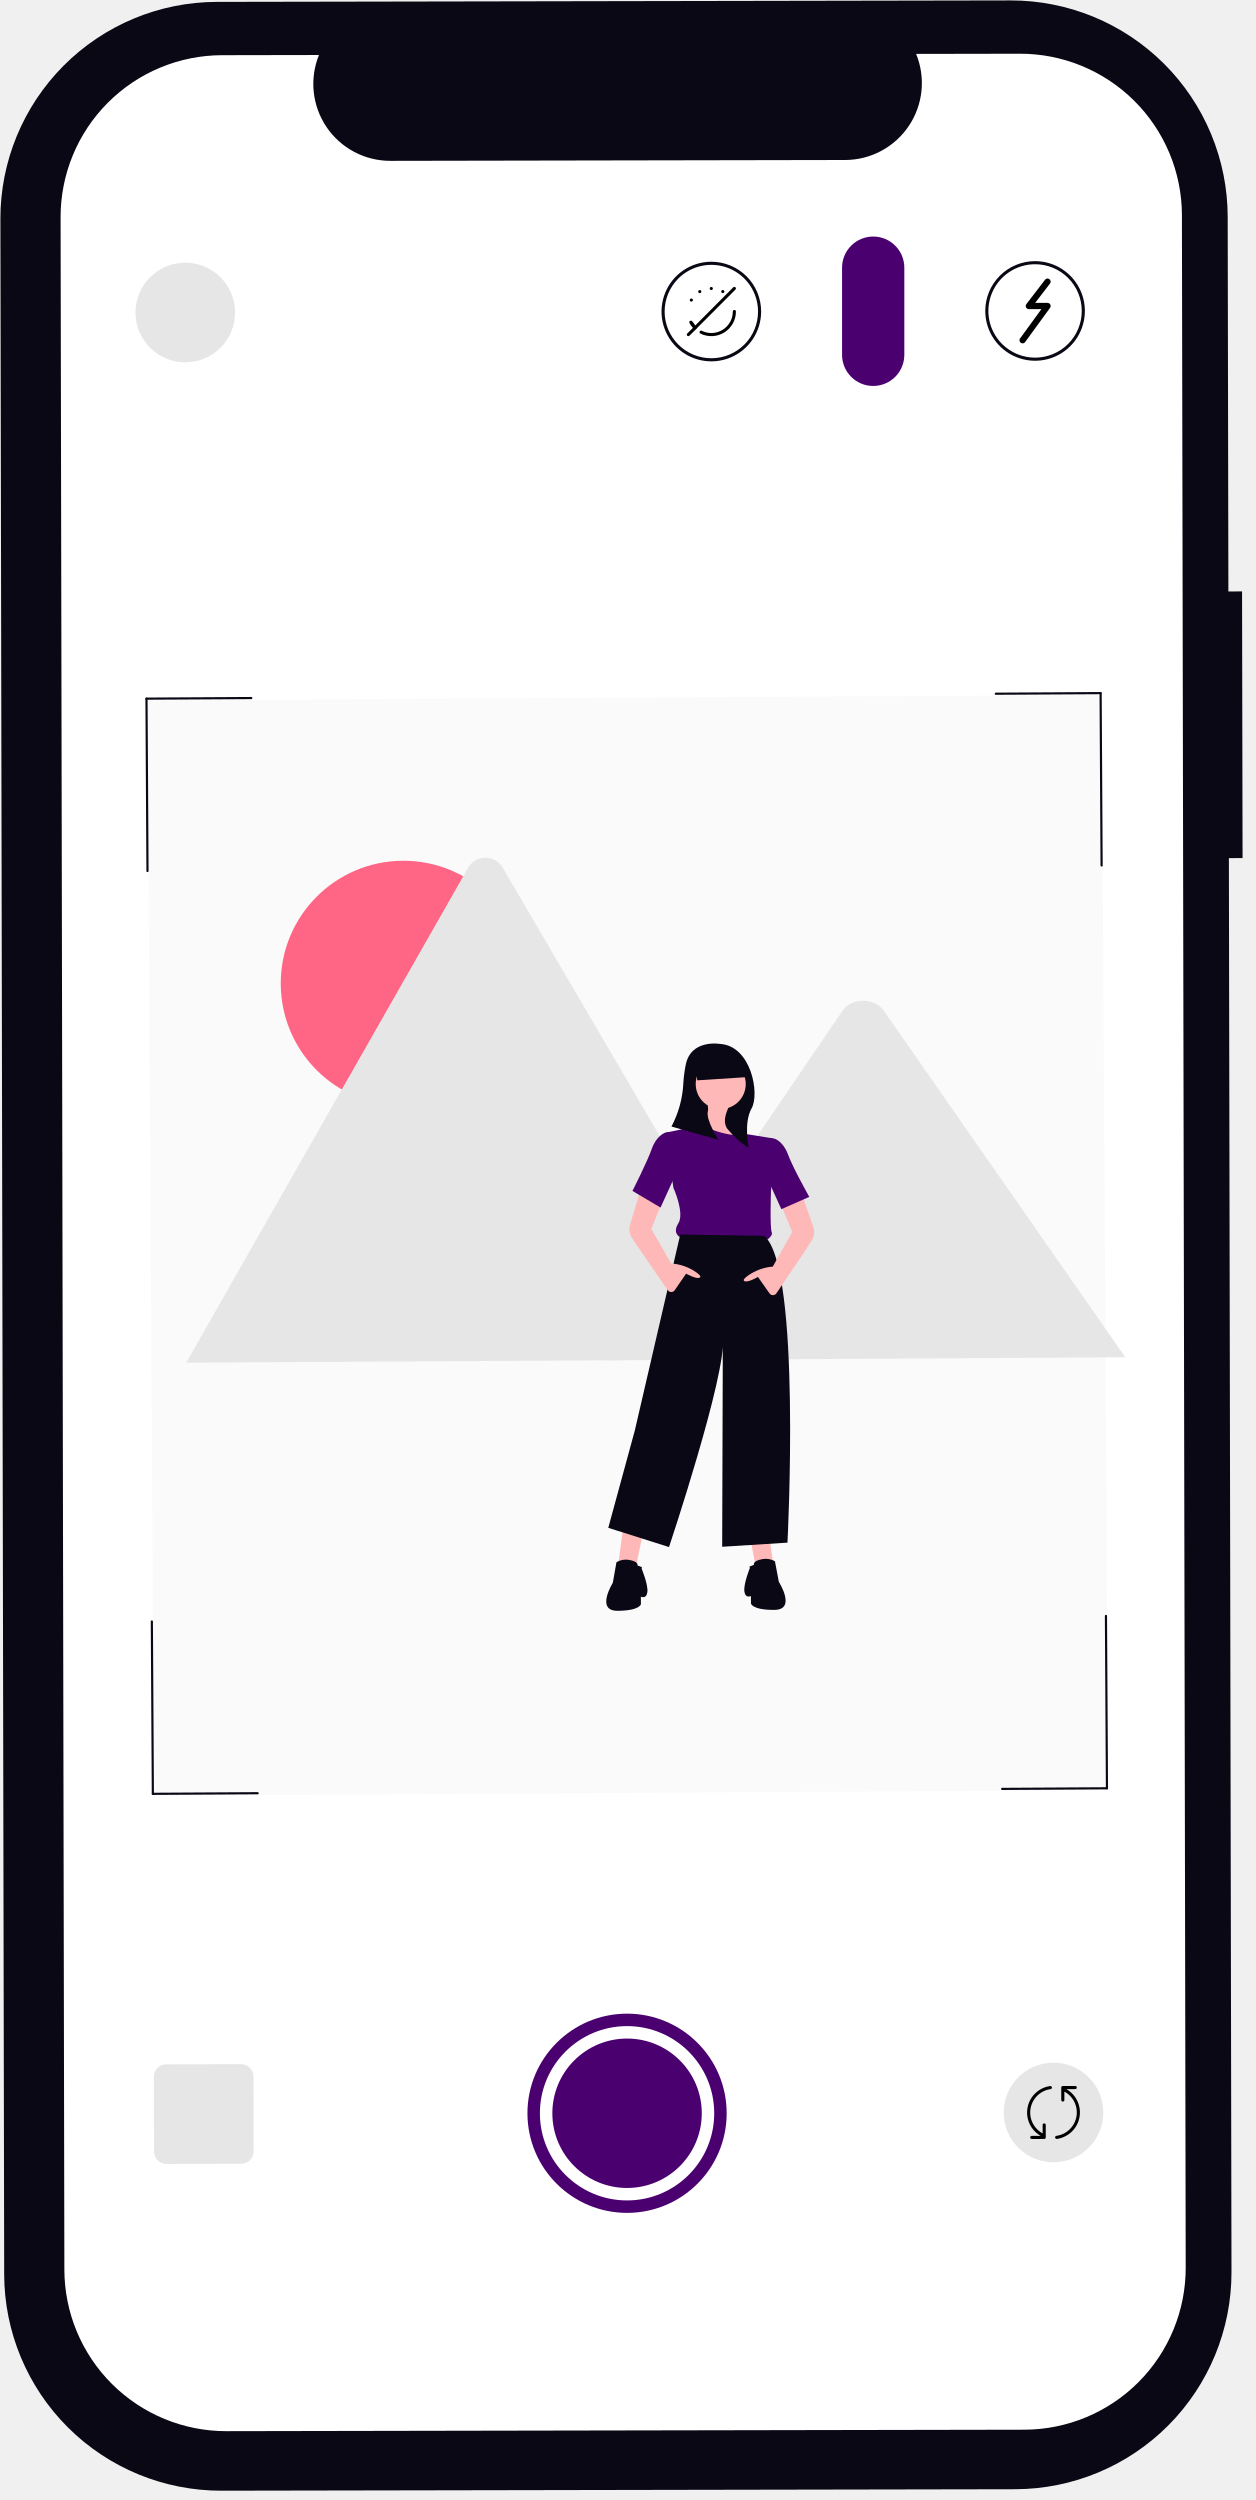
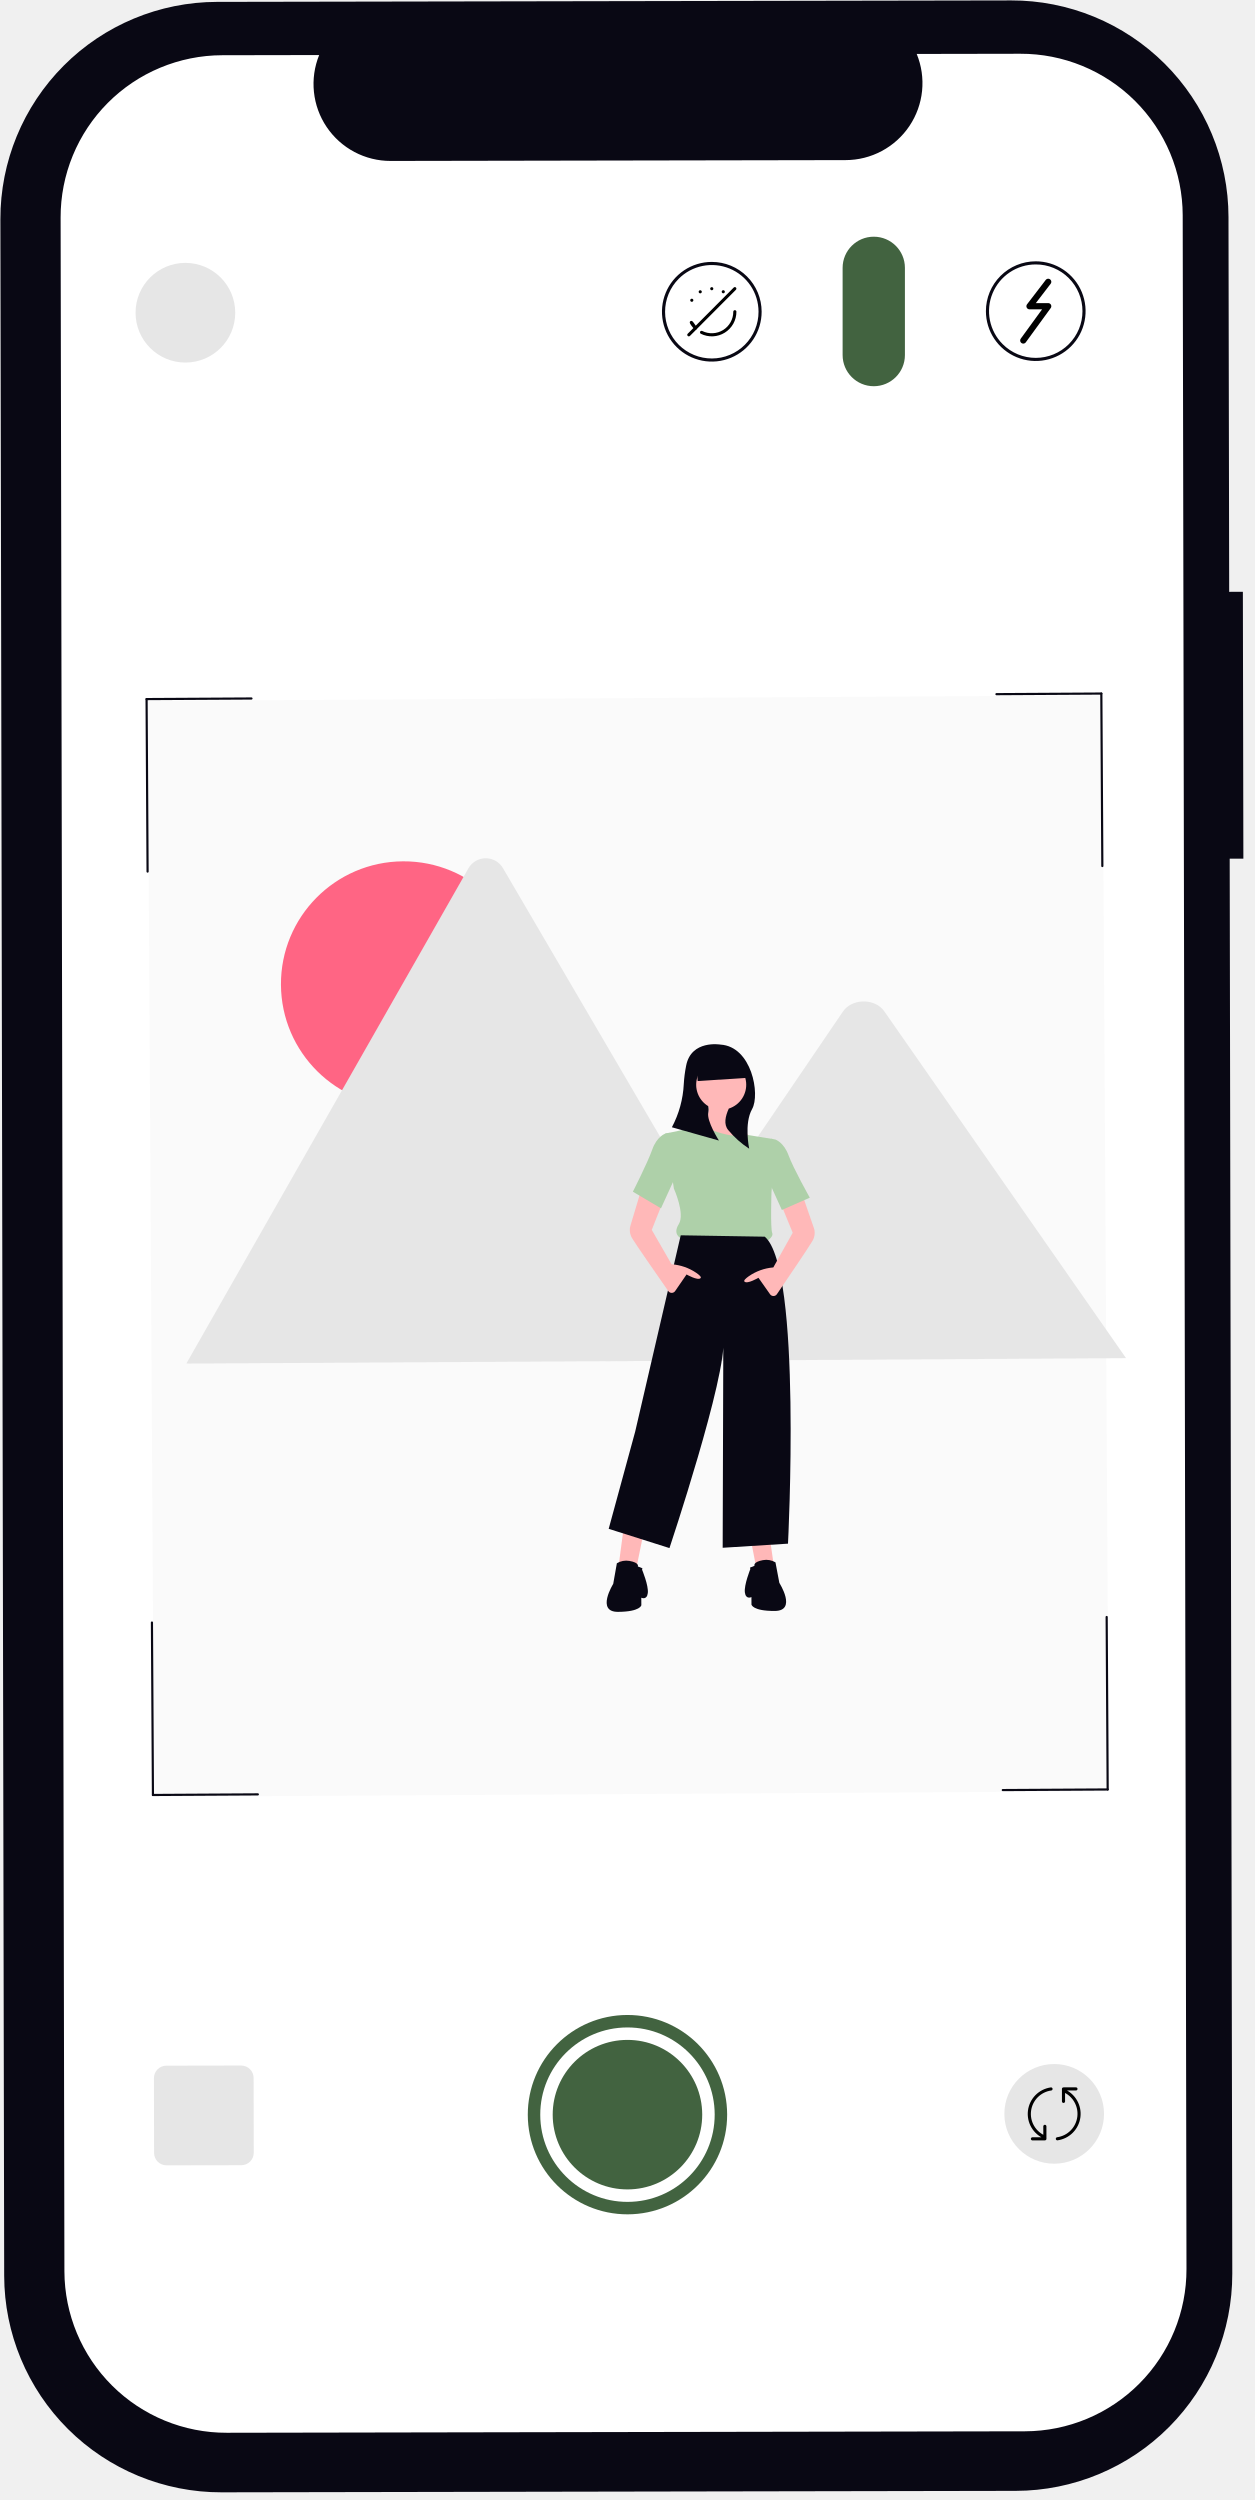
- <svg xmlns="http://www.w3.org/2000/svg" width="119" height="237" viewBox="0 0 119 237" fill="none">
-   <g clip-path="url(#clip0_176_1077)">
-     <path d="M117.747 56.067L116.451 56.069L116.385 20.556C116.38 17.857 115.844 15.185 114.806 12.693C113.769 10.201 112.251 7.938 110.338 6.033C108.426 4.128 106.157 2.618 103.662 1.59C101.166 0.562 98.492 0.035 95.793 0.04L20.553 0.179C15.102 0.189 9.879 2.364 6.031 6.225C2.184 10.087 0.028 15.318 0.037 20.769L0.396 215.601C0.406 221.053 2.582 226.277 6.443 230.124C10.305 233.972 15.537 236.128 20.988 236.118L96.229 235.979C101.68 235.969 106.904 233.794 110.752 229.932C114.599 226.07 116.755 220.838 116.745 215.387L116.498 81.349L117.795 81.346L117.747 56.067Z" fill="#090814" />
-     <path d="M112.046 20.414L112.405 214.957C112.416 219.025 110.811 222.93 107.943 225.814C105.074 228.698 101.178 230.324 97.111 230.335L21.481 230.475C17.413 230.485 13.507 228.879 10.623 226.01C7.739 223.141 6.113 219.243 6.102 215.175L5.744 20.61C5.738 18.596 6.13 16.6 6.896 14.737C7.662 12.874 8.788 11.18 10.209 9.752C11.629 8.324 13.318 7.19 15.177 6.414C17.036 5.639 19.029 5.237 21.044 5.232L30.237 5.215C29.788 6.323 29.617 7.524 29.742 8.714C29.866 9.903 30.281 11.044 30.95 12.035C31.619 13.026 32.521 13.838 33.578 14.398C34.634 14.958 35.812 15.25 37.008 15.248L80.114 15.168C81.309 15.166 82.487 14.87 83.541 14.306C84.596 13.742 85.495 12.927 86.16 11.933C86.826 10.94 87.236 9.798 87.356 8.608C87.476 7.418 87.301 6.217 86.848 5.11L96.668 5.092C98.682 5.087 100.677 5.478 102.54 6.243C104.403 7.009 106.097 8.134 107.525 9.554C108.953 10.975 110.087 12.662 110.863 14.521C111.639 16.379 112.041 18.372 112.047 20.387L112.046 20.414Z" fill="white" />
-     <path d="M98.124 25.051C97.249 25.051 96.393 25.311 95.665 25.797C94.937 26.284 94.37 26.975 94.035 27.784C93.7 28.593 93.612 29.483 93.783 30.342C93.954 31.2 94.375 31.989 94.994 32.608C95.405 33.019 95.893 33.345 96.43 33.568C96.968 33.79 97.543 33.905 98.124 33.905C98.706 33.905 99.281 33.79 99.819 33.568C100.356 33.345 100.844 33.019 101.255 32.608C101.666 32.197 101.992 31.709 102.214 31.172C102.437 30.635 102.551 30.059 102.551 29.478C102.551 28.897 102.437 28.321 102.214 27.784C101.992 27.247 101.666 26.759 101.255 26.348C100.845 25.936 100.357 25.609 99.82 25.386C99.282 25.163 98.706 25.05 98.124 25.051ZM98.124 24.756C99.058 24.756 99.971 25.033 100.748 25.552C101.524 26.071 102.129 26.808 102.487 27.671C102.844 28.534 102.938 29.483 102.755 30.399C102.573 31.315 102.124 32.156 101.463 32.817C100.803 33.477 99.962 33.927 99.046 34.109C98.13 34.291 97.18 34.197 96.318 33.84C95.455 33.483 94.718 32.878 94.199 32.101C93.68 31.325 93.403 30.412 93.403 29.478C93.403 28.226 93.9 27.025 94.786 26.139C95.671 25.254 96.872 24.756 98.124 24.756Z" fill="#090814" />
-     <path d="M99.305 26.701L97.534 29.009L99.305 29.009L96.944 32.255" stroke="black" stroke-width="0.59" stroke-linecap="round" stroke-linejoin="round" />
-     <path d="M85.73 25.375C85.73 23.745 84.409 22.424 82.779 22.424C81.15 22.424 79.828 23.745 79.828 25.375L79.828 33.638C79.828 35.268 81.15 36.589 82.779 36.589C84.409 36.589 85.73 35.268 85.73 33.638L85.73 25.375Z" fill="#4B0070" />
-     <path d="M50.002 200.355C50.012 205.571 54.247 209.791 59.463 209.781C64.678 209.771 68.898 205.536 68.888 200.32C68.879 195.105 64.643 190.885 59.428 190.895C54.212 190.904 49.992 195.14 50.002 200.355Z" fill="#4B0070" />
-     <path d="M51.182 200.353C51.191 204.917 54.897 208.609 59.46 208.601C64.024 208.592 67.716 204.886 67.708 200.323C67.699 195.759 63.993 192.067 59.43 192.075C54.866 192.083 51.174 195.79 51.182 200.353Z" fill="white" />
-     <path d="M52.363 200.351C52.37 204.262 55.547 207.428 59.458 207.42C63.37 207.413 66.535 204.236 66.528 200.325C66.52 196.413 63.343 193.248 59.432 193.255C55.52 193.263 52.355 196.439 52.363 200.351Z" fill="#4B0070" />
-     <path d="M12.843 29.636C12.848 32.243 14.965 34.353 17.573 34.348C20.181 34.344 22.291 32.226 22.286 29.618C22.281 27.01 20.163 24.9 17.556 24.905C14.948 24.91 12.838 27.028 12.843 29.636Z" fill="#E6E6E6" />
-     <path d="M95.151 200.272C95.156 202.88 97.273 204.99 99.881 204.985C102.489 204.98 104.599 202.862 104.594 200.255C104.589 197.647 102.471 195.537 99.864 195.542C97.256 195.546 95.146 197.664 95.151 200.272Z" fill="#E6E6E6" />
-     <path d="M100.172 202.624C100.691 202.551 101.172 202.309 101.54 201.936C101.908 201.563 102.144 201.079 102.21 200.558C102.276 200.038 102.169 199.511 101.906 199.057C101.643 198.604 101.238 198.249 100.754 198.048M101.934 197.899L100.753 197.901L100.756 199.081" stroke="black" stroke-width="0.295" stroke-linecap="round" stroke-linejoin="round" />
-     <path d="M99.573 197.903C99.053 197.976 98.573 198.218 98.204 198.591C97.836 198.964 97.601 199.448 97.535 199.968C97.469 200.489 97.575 201.016 97.838 201.47C98.102 201.923 98.507 202.278 98.991 202.478M97.811 202.628L98.991 202.626L98.989 201.445" stroke="black" stroke-width="0.295" stroke-linecap="round" stroke-linejoin="round" />
-     <path d="M24.041 203.944L24.028 196.862C24.027 196.21 23.497 195.682 22.845 195.684L15.763 195.697C15.111 195.698 14.583 196.227 14.585 196.879L14.598 203.962C14.599 204.614 15.128 205.141 15.78 205.14L22.863 205.127C23.515 205.126 24.042 204.596 24.041 203.944Z" fill="#E6E6E6" />
-     <path d="M71.861 29.527C71.859 28.651 71.598 27.796 71.11 27.069C70.622 26.341 69.93 25.775 69.121 25.442C68.311 25.108 67.421 25.022 66.562 25.195C65.704 25.367 64.916 25.79 64.298 26.41C63.888 26.822 63.563 27.311 63.341 27.848C63.12 28.386 63.006 28.962 63.007 29.543C63.008 30.124 63.124 30.7 63.347 31.236C63.571 31.773 63.898 32.26 64.31 32.671C64.722 33.081 65.21 33.406 65.748 33.628C66.285 33.849 66.861 33.962 67.442 33.961C68.024 33.96 68.599 33.845 69.136 33.621C69.672 33.398 70.16 33.071 70.57 32.659C70.982 32.248 71.308 31.76 71.529 31.222C71.751 30.684 71.863 30.108 71.861 29.527ZM72.156 29.526C72.157 30.46 71.882 31.373 71.365 32.151C70.847 32.928 70.111 33.535 69.249 33.894C68.387 34.253 67.438 34.348 66.522 34.167C65.605 33.987 64.763 33.539 64.102 32.88C63.44 32.221 62.989 31.38 62.805 30.464C62.621 29.549 62.713 28.599 63.069 27.736C63.424 26.872 64.028 26.134 64.804 25.614C65.579 25.093 66.492 24.815 67.425 24.813C68.678 24.811 69.879 25.306 70.767 26.19C71.654 27.074 72.153 28.274 72.156 29.526Z" fill="#090814" />
-     <path d="M67.281 27.351C67.281 27.312 67.297 27.274 67.324 27.247C67.352 27.219 67.389 27.203 67.428 27.203L67.431 27.203C67.47 27.203 67.507 27.219 67.535 27.246C67.563 27.274 67.579 27.311 67.579 27.35C67.579 27.39 67.563 27.427 67.536 27.455C67.508 27.483 67.471 27.498 67.431 27.498L67.429 27.498C67.39 27.498 67.352 27.483 67.325 27.455C67.297 27.428 67.281 27.39 67.281 27.351Z" fill="black" />
-     <path d="M65.39 28.446C65.39 28.407 65.406 28.369 65.433 28.342C65.461 28.314 65.499 28.298 65.538 28.298L65.54 28.298C65.579 28.298 65.617 28.314 65.644 28.341C65.672 28.369 65.688 28.407 65.688 28.446C65.688 28.485 65.672 28.522 65.645 28.55C65.617 28.578 65.58 28.593 65.54 28.593L65.538 28.593C65.499 28.594 65.462 28.578 65.434 28.55C65.406 28.523 65.39 28.485 65.39 28.446Z" fill="black" />
-     <path d="M66.189 27.644C66.189 27.605 66.205 27.567 66.232 27.54C66.26 27.512 66.297 27.496 66.337 27.496L66.339 27.496C66.378 27.496 66.415 27.512 66.443 27.539C66.471 27.567 66.487 27.604 66.487 27.643C66.487 27.683 66.471 27.72 66.444 27.748C66.416 27.776 66.379 27.791 66.339 27.791L66.337 27.791C66.298 27.791 66.26 27.776 66.233 27.748C66.205 27.721 66.189 27.683 66.189 27.644Z" fill="black" />
-     <path d="M68.374 27.64C68.373 27.601 68.389 27.563 68.416 27.536C68.444 27.508 68.482 27.492 68.521 27.492L68.523 27.492C68.562 27.492 68.6 27.508 68.628 27.535C68.655 27.563 68.671 27.6 68.671 27.64C68.671 27.679 68.656 27.716 68.628 27.744C68.6 27.772 68.563 27.787 68.524 27.787L68.521 27.787C68.482 27.787 68.445 27.772 68.417 27.744C68.389 27.717 68.374 27.679 68.374 27.64Z" fill="black" />
-     <path d="M65.345 30.551C65.346 30.514 65.359 30.479 65.383 30.451C65.407 30.424 65.441 30.406 65.477 30.401C65.576 30.388 65.636 30.466 65.719 30.575C65.793 30.672 65.896 30.819 66.015 30.999C66.035 31.03 66.043 31.067 66.038 31.103C66.032 31.139 66.014 31.172 65.985 31.195C65.957 31.218 65.921 31.23 65.885 31.229C65.848 31.227 65.814 31.212 65.788 31.186C65.676 31.073 65.574 30.952 65.482 30.822C65.378 30.674 65.345 30.605 65.345 30.551ZM66.313 31.489C66.313 31.464 66.319 31.439 66.331 31.417C66.344 31.395 66.361 31.377 66.382 31.363C66.404 31.35 66.428 31.343 66.454 31.341C66.479 31.34 66.504 31.346 66.526 31.357C66.837 31.512 67.182 31.585 67.529 31.569C67.876 31.552 68.213 31.448 68.508 31.265C68.803 31.082 69.046 30.827 69.215 30.523C69.384 30.22 69.472 29.878 69.471 29.531C69.471 29.491 69.487 29.454 69.514 29.426C69.542 29.398 69.579 29.383 69.618 29.383C69.657 29.383 69.695 29.398 69.723 29.426C69.751 29.453 69.766 29.491 69.766 29.53C69.767 29.928 69.666 30.319 69.473 30.666C69.28 31.014 69.001 31.306 68.663 31.516C68.326 31.726 67.94 31.845 67.543 31.864C67.145 31.882 66.75 31.799 66.394 31.621C66.37 31.609 66.349 31.59 66.335 31.567C66.32 31.543 66.313 31.517 66.313 31.489Z" fill="black" />
-     <path d="M65.107 31.723C65.107 31.704 65.111 31.684 65.118 31.666C65.126 31.649 65.136 31.632 65.15 31.619L69.51 27.242C69.523 27.228 69.54 27.217 69.558 27.209C69.576 27.202 69.595 27.198 69.615 27.197C69.634 27.197 69.654 27.201 69.672 27.208C69.69 27.216 69.707 27.227 69.72 27.24C69.734 27.254 69.745 27.271 69.753 27.289C69.76 27.307 69.764 27.326 69.764 27.346C69.764 27.366 69.76 27.385 69.752 27.403C69.744 27.421 69.733 27.437 69.719 27.451L65.359 31.827C65.338 31.848 65.312 31.862 65.284 31.867C65.255 31.873 65.225 31.87 65.198 31.859C65.171 31.848 65.148 31.829 65.132 31.805C65.116 31.78 65.107 31.752 65.107 31.723L65.107 31.723Z" fill="black" />
-     <path d="M13.992 66.402L104.442 65.877L105.044 169.7L14.593 170.224L13.992 66.402Z" fill="#FAFAFA" />
-     <path d="M23.822 66.175L13.887 66.232" stroke="#090814" stroke-width="0.207" stroke-linecap="round" />
-     <path d="M13.887 66.232L13.982 82.572" stroke="#090814" stroke-width="0.207" stroke-linecap="round" />
-     <path d="M94.402 65.765L104.338 65.708" stroke="#090814" stroke-width="0.207" stroke-linecap="round" />
-     <path d="M104.338 65.708L104.432 82.048" stroke="#090814" stroke-width="0.207" stroke-linecap="round" />
-     <path d="M24.425 169.997L14.49 170.055" stroke="#090814" stroke-width="0.207" stroke-linecap="round" />
-     <path d="M14.49 170.055L14.395 153.715" stroke="#090814" stroke-width="0.207" stroke-linecap="round" />
-     <path d="M95.004 169.588L104.94 169.53" stroke="#090814" stroke-width="0.207" stroke-linecap="round" />
-     <path d="M104.939 169.531L104.844 153.191" stroke="#090814" stroke-width="0.207" stroke-linecap="round" />
-     <path d="M38.311 104.857C44.733 104.819 49.91 99.583 49.872 93.161C49.835 86.739 44.599 81.563 38.177 81.6C31.754 81.637 26.578 86.873 26.616 93.296C26.653 99.718 31.889 104.894 38.311 104.857Z" fill="#FF6584" />
-     <path d="M74.917 128.852L17.873 129.182C17.801 129.184 17.73 129.178 17.66 129.167L44.367 82.277C44.531 81.985 44.768 81.742 45.056 81.572C45.344 81.401 45.672 81.311 46.006 81.309C46.34 81.307 46.669 81.394 46.959 81.561C47.249 81.727 47.489 81.968 47.656 82.258L65.944 113.515L66.821 115.01L74.917 128.852Z" fill="#E6E6E6" />
-     <path d="M106.678 128.667L57.339 128.953L66.82 115.009L67.502 114.005L79.856 95.834C80.666 94.643 82.63 94.558 83.596 95.589C83.661 95.659 83.722 95.733 83.777 95.811L106.678 128.667Z" fill="#E6E6E6" />
-     <path d="M72.276 148.158C71.304 148.341 71.483 148.694 71.483 148.694L71.797 149.311L70.977 145.07L72.834 145.015L73.387 148.859C73.108 148.699 72.779 148.064 72.276 148.158Z" fill="#FFB8B8" />
-     <path d="M71.053 148.514L71.481 148.339C71.481 148.339 71.302 147.987 72.274 147.804C72.683 147.727 73.107 147.801 73.465 148.013L73.834 149.962C73.834 149.962 75.53 152.605 73.408 152.618C71.285 152.63 71.193 152.011 71.193 152.011L71.189 151.304C71.189 151.304 70.66 151.572 70.567 150.865C70.475 150.158 71.085 148.651 71.085 148.651L71.053 148.514Z" fill="#090814" />
-     <path d="M59.63 148.232C60.604 148.403 60.429 148.758 60.429 148.758L60.122 149.379L60.896 145.571L59.036 145.095L58.528 148.946C58.805 148.782 59.126 148.143 59.63 148.232Z" fill="#FFB8B8" />
-     <path d="M68.312 105.112C69.801 105.104 71.002 103.889 70.993 102.4C70.984 100.91 69.77 99.709 68.28 99.718C66.791 99.727 65.59 100.941 65.599 102.431C65.607 103.92 66.822 105.121 68.312 105.112Z" fill="#FFB8B8" />
-     <path d="M67.069 104.368C67.069 104.368 67.522 106.311 65.935 107.028C64.347 107.744 71.158 107.882 71.158 107.882C71.158 107.882 69.466 106.034 69.897 104.086L67.069 104.368Z" fill="#FFB8B8" />
-     <path d="M66.464 106.671L63.018 107.398L63.844 112.612C63.844 112.612 64.92 114.993 64.306 115.97C63.693 116.946 64.491 117.295 64.491 117.295L72.452 117.691C72.452 117.691 73.334 117.244 73.155 116.803C72.975 116.362 73.088 112.956 73.088 112.956C73.12 112.464 73.191 111.976 73.301 111.496L73.236 107.915L70.874 107.529C70.874 107.529 69.567 108.068 66.464 106.671Z" fill="#4B0070" />
-     <path d="M64.49 117.029L60.176 135.626L57.664 144.838L63.423 146.662C63.423 146.662 68.899 130.269 68.525 126.822L68.463 146.633L74.652 146.243C74.652 146.243 76.004 120.146 72.449 117.16L64.49 117.029Z" fill="#090814" />
-     <path d="M61.358 110.68L59.71 116.173C59.663 116.367 59.655 116.568 59.686 116.765C59.718 116.962 59.788 117.151 59.893 117.321C60.182 117.821 62.459 121.091 63.315 122.318C63.351 122.37 63.4 122.412 63.456 122.441C63.512 122.47 63.575 122.485 63.638 122.485C63.702 122.485 63.764 122.469 63.82 122.44C63.876 122.41 63.924 122.368 63.96 122.315L65.043 120.74C65.043 120.74 66.107 121.353 66.371 121.086C66.47 120.986 66.257 120.789 65.954 120.58C65.266 120.114 64.467 119.837 63.638 119.777L63.623 119.776L61.747 116.514L63.577 111.905L61.358 110.68Z" fill="#FFB8B8" />
-     <path d="M63.729 107.659L63.412 107.315L63.02 107.398C63.02 107.398 62.225 107.668 61.79 108.909C61.355 110.15 59.956 112.899 59.956 112.899L62.618 114.476L64.278 110.84L63.729 107.659Z" fill="#4B0070" />
-     <path d="M75.289 111.086L77.133 116.426C77.182 116.619 77.192 116.82 77.163 117.018C77.134 117.215 77.066 117.405 76.963 117.576C76.679 118.079 74.441 121.375 73.599 122.613C73.563 122.665 73.515 122.708 73.459 122.737C73.403 122.767 73.341 122.783 73.278 122.783C73.214 122.784 73.152 122.769 73.095 122.74C73.039 122.711 72.99 122.669 72.954 122.617L71.853 121.055C71.853 121.055 70.796 121.68 70.529 121.416C70.429 121.317 70.639 121.117 70.94 120.906C71.623 120.432 72.418 120.145 73.247 120.075L73.261 120.074L75.1 116.791L73.216 112.203L75.289 111.086Z" fill="#FFB8B8" />
-     <path d="M72.753 108.226L73.065 107.878L73.459 107.957C73.459 107.957 74.256 108.218 74.706 109.453C75.155 110.688 76.719 113.465 76.719 113.465L74.072 114.63L72.549 111.278L72.753 108.226Z" fill="#4B0070" />
-     <path d="M68.253 98.963C68.253 98.963 65.484 98.485 65.004 100.958C64.889 101.532 64.814 102.113 64.78 102.698C64.71 104.129 64.326 105.528 63.654 106.795L68.108 108.053C68.108 108.053 66.911 106.183 67.104 105.391C67.14 105.193 67.136 104.989 67.093 104.792C66.63 104.511 66.278 104.08 66.094 103.57C65.911 103.061 65.907 102.504 66.084 101.992C66.261 101.481 66.608 101.045 67.067 100.757C67.526 100.47 68.069 100.349 68.607 100.413C69.145 100.478 69.644 100.724 70.022 101.112C70.4 101.499 70.634 102.005 70.685 102.544C70.736 103.083 70.601 103.623 70.302 104.075C70.004 104.526 69.559 104.862 69.043 105.026C68.716 105.747 68.542 106.527 68.992 107.06C69.56 107.746 70.23 108.342 70.978 108.827C70.978 108.827 70.47 106.458 71.252 105.071C72.034 103.683 71.218 99.143 68.253 98.963Z" fill="#090814" />
-     <path d="M70.729 102.117L66.094 102.416L65.954 100.244L69.987 100.076L70.729 102.117Z" fill="#090814" />
-     <path d="M60.858 148.572L60.428 148.403C60.428 148.403 60.602 148.048 59.629 147.877C59.218 147.805 58.796 147.884 58.44 148.1L58.094 150.053C58.094 150.053 56.428 152.716 58.551 152.704C60.674 152.691 60.759 152.072 60.759 152.072L60.755 151.364C60.755 151.364 61.287 151.627 61.371 150.919C61.455 150.211 60.828 148.711 60.828 148.711L60.858 148.572Z" fill="#090814" />
+ <svg xmlns="http://www.w3.org/2000/svg" width="138" height="275" viewBox="0 0 138 275" fill="none">
+   <g id="undraw_phone-camera_9r54 1" clip-path="url(#clip0_5_4)">
+     <g id="Group">
+       <path id="Vector" d="M136.716 65.099L135.21 65.102L135.134 23.868C135.129 20.733 134.506 17.631 133.301 14.738C132.096 11.845 130.334 9.217 128.113 7.005C125.893 4.793 123.259 3.04 120.361 1.846C117.463 0.652 114.359 0.04 111.225 0.046L23.864 0.207C17.535 0.219 11.469 2.744 7.002 7.228C2.535 11.711 0.031 17.786 0.043 24.115L0.46 250.334C0.471 256.664 2.997 262.73 7.481 267.197C11.964 271.664 18.039 274.168 24.369 274.156L111.731 273.995C118.06 273.983 124.126 271.458 128.593 266.974C133.061 262.49 135.564 256.415 135.552 250.085L135.266 94.454L136.771 94.451L136.716 65.099Z" fill="#090814" />
+       <path id="Vector_2" d="M130.097 23.703L130.513 249.587C130.526 254.31 128.662 258.844 125.332 262.193C122.001 265.541 117.477 267.43 112.755 267.443L24.941 267.605C20.217 267.617 15.682 265.752 12.334 262.42C8.985 259.089 7.097 254.564 7.085 249.84L6.668 23.931C6.662 21.592 7.117 19.275 8.007 17.111C8.896 14.948 10.203 12.982 11.853 11.323C13.502 9.665 15.462 8.348 17.621 7.448C19.78 6.547 22.094 6.081 24.433 6.075L35.108 6.055C34.586 7.342 34.388 8.737 34.533 10.118C34.677 11.499 35.158 12.823 35.935 13.974C36.712 15.125 37.76 16.067 38.986 16.718C40.213 17.368 41.581 17.707 42.97 17.704L93.019 17.612C94.408 17.61 95.775 17.266 96.999 16.611C98.223 15.956 99.268 15.01 100.04 13.856C100.813 12.702 101.29 11.376 101.429 9.995C101.568 8.613 101.365 7.219 100.838 5.934L112.241 5.913C114.579 5.906 116.896 6.361 119.059 7.25C121.222 8.139 123.189 9.445 124.847 11.094C126.505 12.743 127.822 14.702 128.723 16.86C129.623 19.018 130.09 21.333 130.097 23.671L130.097 23.703Z" fill="white" />
+       <g id="Group_2">
+         <path id="Vector_3" d="M113.932 29.088C112.916 29.088 111.922 29.389 111.077 29.954C110.231 30.519 109.573 31.321 109.183 32.261C108.794 33.2 108.693 34.233 108.891 35.23C109.089 36.227 109.579 37.143 110.298 37.862C110.775 38.339 111.342 38.718 111.965 38.976C112.589 39.234 113.257 39.367 113.932 39.367C114.607 39.367 115.275 39.234 115.899 38.976C116.523 38.718 117.089 38.339 117.567 37.862C118.044 37.385 118.422 36.818 118.681 36.194C118.939 35.571 119.072 34.902 119.072 34.227C119.072 33.552 118.939 32.884 118.681 32.261C118.422 31.637 118.044 31.07 117.567 30.593C117.09 30.114 116.524 29.735 115.9 29.476C115.276 29.218 114.607 29.086 113.932 29.088ZM113.932 28.745C115.016 28.745 116.076 29.067 116.978 29.669C117.879 30.271 118.582 31.128 118.997 32.129C119.412 33.131 119.521 34.233 119.309 35.297C119.098 36.36 118.575 37.337 117.809 38.104C117.042 38.871 116.065 39.393 115.002 39.604C113.938 39.816 112.836 39.707 111.834 39.292C110.832 38.877 109.976 38.175 109.374 37.273C108.771 36.372 108.45 35.312 108.45 34.227C108.45 32.773 109.027 31.379 110.056 30.351C111.084 29.323 112.478 28.745 113.932 28.745Z" fill="#090814" />
+         <path id="Vector_4" d="M115.302 31.003L113.246 33.684L115.302 33.684L112.561 37.453" stroke="black" stroke-width="0.685" stroke-linecap="round" stroke-linejoin="round" />
+       </g>
+       <path id="Vector_5" d="M99.541 29.463C99.541 27.571 98.007 26.037 96.115 26.037C94.222 26.037 92.688 27.571 92.688 29.463L92.688 39.057C92.688 40.95 94.222 42.484 96.115 42.484C98.007 42.484 99.541 40.95 99.541 39.057L99.541 29.463Z" fill="#426340" />
+       <path id="Vector_6" d="M58.057 232.633C58.068 238.688 62.986 243.588 69.041 243.577C75.097 243.566 79.997 238.648 79.986 232.592C79.975 226.537 75.056 221.637 69.001 221.648C62.945 221.659 58.045 226.577 58.057 232.633Z" fill="#426340" />
+       <path id="Vector_7" d="M59.428 232.63C59.438 237.929 63.741 242.216 69.04 242.207C74.338 242.197 78.626 237.894 78.616 232.595C78.606 227.296 74.303 223.009 69.004 223.019C63.706 223.028 59.418 227.332 59.428 232.63Z" fill="white" />
+       <path id="Vector_8" d="M60.797 232.628C60.806 237.169 64.494 240.844 69.036 240.836C73.578 240.828 77.253 237.139 77.244 232.597C77.236 228.056 73.547 224.381 69.006 224.389C64.464 224.398 60.789 228.086 60.797 232.628Z" fill="#426340" />
+       <path id="Vector_9" d="M14.912 34.41C14.917 37.438 17.376 39.887 20.404 39.882C23.432 39.876 25.882 37.417 25.876 34.389C25.87 31.362 23.411 28.912 20.384 28.917C17.356 28.923 14.906 31.382 14.912 34.41Z" fill="#E6E6E6" />
+       <path id="Vector_10" d="M110.48 232.536C110.485 235.563 112.944 238.013 115.972 238.008C119 238.002 121.45 235.543 121.444 232.515C121.439 229.488 118.98 227.038 115.952 227.043C112.924 227.049 110.474 229.508 110.48 232.536Z" fill="#E6E6E6" />
+       <g id="Group_3">
+         <path id="Vector_11" d="M116.309 235.266C116.911 235.182 117.47 234.901 117.897 234.467C118.325 234.034 118.598 233.472 118.675 232.868C118.752 232.264 118.628 231.652 118.322 231.125C118.017 230.598 117.547 230.187 116.984 229.954M118.355 229.78L116.984 229.782L116.986 231.153" stroke="black" stroke-width="0.343" stroke-linecap="round" stroke-linejoin="round" />
+         <path id="Vector_12" d="M115.612 229.785C115.009 229.87 114.451 230.151 114.023 230.584C113.596 231.018 113.322 231.58 113.246 232.184C113.169 232.788 113.293 233.4 113.598 233.927C113.904 234.453 114.374 234.865 114.936 235.098M113.566 235.272L114.937 235.269L114.934 233.899" stroke="black" stroke-width="0.343" stroke-linecap="round" stroke-linejoin="round" />
+       </g>
+       <path id="Vector_13" d="M27.913 236.8L27.898 228.577C27.896 227.82 27.282 227.207 26.525 227.209L18.301 227.224C17.544 227.225 16.932 227.84 16.933 228.597L16.948 236.82C16.95 237.577 17.564 238.19 18.321 238.188L26.545 238.173C27.302 238.172 27.914 237.557 27.913 236.8Z" fill="#E6E6E6" />
+       <path id="Vector_14" d="M83.438 34.284C83.436 33.267 83.133 32.274 82.566 31.43C82 30.585 81.196 29.928 80.256 29.541C79.316 29.154 78.283 29.054 77.286 29.254C76.289 29.454 75.374 29.945 74.657 30.665C74.18 31.144 73.803 31.711 73.546 32.335C73.289 32.959 73.157 33.628 73.158 34.303C73.159 34.978 73.294 35.646 73.553 36.269C73.812 36.892 74.192 37.458 74.67 37.934C75.148 38.411 75.716 38.788 76.34 39.045C76.964 39.303 77.632 39.434 78.308 39.433C78.983 39.432 79.651 39.297 80.274 39.038C80.897 38.779 81.463 38.399 81.939 37.921C82.417 37.444 82.796 36.877 83.053 36.252C83.31 35.628 83.441 34.959 83.438 34.284ZM83.78 34.283C83.782 35.367 83.463 36.428 82.862 37.331C82.261 38.233 81.406 38.937 80.405 39.354C79.404 39.771 78.302 39.882 77.238 39.672C76.174 39.462 75.197 38.942 74.429 38.177C73.66 37.411 73.137 36.436 72.923 35.373C72.71 34.309 72.816 33.207 73.229 32.205C73.642 31.202 74.343 30.345 75.244 29.74C76.144 29.136 77.204 28.813 78.288 28.811C79.742 28.808 81.137 29.383 82.167 30.41C83.197 31.436 83.778 32.829 83.78 34.283Z" fill="#090814" />
+       <g id="Group_4">
+         <path id="Vector_15" d="M78.12 31.757C78.12 31.712 78.138 31.668 78.17 31.636C78.202 31.604 78.246 31.585 78.291 31.585L78.294 31.585C78.34 31.585 78.383 31.603 78.415 31.635C78.448 31.667 78.466 31.711 78.466 31.756C78.466 31.802 78.448 31.845 78.416 31.878C78.384 31.91 78.34 31.928 78.295 31.928L78.292 31.928C78.247 31.928 78.203 31.91 78.171 31.878C78.139 31.846 78.121 31.802 78.12 31.757Z" fill="black" />
+         <path id="Vector_16" d="M75.925 33.028C75.925 32.983 75.943 32.939 75.975 32.907C76.007 32.875 76.051 32.857 76.096 32.857L76.099 32.857C76.144 32.857 76.188 32.875 76.22 32.907C76.252 32.939 76.27 32.982 76.27 33.028C76.271 33.073 76.253 33.117 76.221 33.149C76.189 33.181 76.145 33.199 76.1 33.199L76.097 33.199C76.051 33.2 76.008 33.182 75.975 33.15C75.943 33.117 75.925 33.074 75.925 33.028Z" fill="black" />
+         <path id="Vector_17" d="M76.853 32.098C76.853 32.052 76.871 32.009 76.903 31.977C76.935 31.944 76.978 31.926 77.024 31.926L77.027 31.926C77.072 31.926 77.116 31.944 77.148 31.976C77.18 32.008 77.198 32.052 77.198 32.097C77.198 32.143 77.18 32.186 77.148 32.218C77.116 32.251 77.073 32.269 77.027 32.269L77.025 32.269C76.979 32.269 76.935 32.251 76.903 32.219C76.871 32.187 76.853 32.143 76.853 32.098Z" fill="black" />
+         <path id="Vector_18" d="M79.388 32.093C79.388 32.047 79.406 32.004 79.438 31.972C79.47 31.939 79.514 31.921 79.559 31.921L79.562 31.921C79.607 31.921 79.651 31.939 79.683 31.971C79.715 32.003 79.733 32.047 79.733 32.092C79.734 32.138 79.716 32.181 79.683 32.214C79.651 32.246 79.608 32.264 79.562 32.264L79.56 32.264C79.514 32.264 79.471 32.246 79.438 32.214C79.406 32.182 79.388 32.138 79.388 32.093Z" fill="black" />
+         <path id="Vector_19" d="M75.872 35.472C75.872 35.43 75.888 35.389 75.916 35.357C75.944 35.325 75.982 35.304 76.024 35.298C76.14 35.283 76.209 35.374 76.305 35.501C76.391 35.614 76.511 35.784 76.649 35.993C76.672 36.029 76.682 36.072 76.676 36.114C76.669 36.156 76.648 36.194 76.615 36.221C76.582 36.248 76.54 36.261 76.498 36.26C76.456 36.258 76.415 36.24 76.385 36.21C76.256 36.079 76.137 35.938 76.031 35.788C75.91 35.616 75.872 35.535 75.872 35.472ZM76.995 36.562C76.995 36.533 77.002 36.504 77.016 36.479C77.031 36.453 77.051 36.431 77.076 36.416C77.101 36.401 77.129 36.392 77.158 36.391C77.188 36.389 77.217 36.395 77.243 36.408C77.604 36.588 78.004 36.673 78.407 36.654C78.81 36.636 79.201 36.514 79.544 36.302C79.886 36.089 80.169 35.793 80.365 35.44C80.561 35.088 80.663 34.691 80.662 34.288C80.662 34.243 80.68 34.199 80.712 34.167C80.744 34.135 80.788 34.117 80.833 34.117C80.879 34.116 80.922 34.134 80.954 34.166C80.987 34.199 81.005 34.242 81.005 34.288C81.006 34.749 80.889 35.203 80.665 35.607C80.44 36.011 80.117 36.35 79.725 36.593C79.332 36.837 78.884 36.976 78.423 36.997C77.962 37.018 77.503 36.921 77.09 36.715C77.061 36.701 77.037 36.679 77.021 36.652C77.004 36.625 76.995 36.594 76.995 36.562Z" fill="black" />
+         <path id="Vector_20" d="M75.596 36.833C75.596 36.811 75.6 36.788 75.609 36.768C75.618 36.747 75.63 36.728 75.646 36.712L80.708 31.631C80.724 31.615 80.743 31.602 80.764 31.593C80.785 31.584 80.807 31.579 80.83 31.578C80.853 31.578 80.875 31.582 80.896 31.591C80.917 31.6 80.936 31.612 80.953 31.628C80.969 31.645 80.981 31.664 80.99 31.685C80.999 31.706 81.003 31.728 81.003 31.751C81.003 31.774 80.998 31.796 80.989 31.817C80.98 31.838 80.967 31.857 80.951 31.873L75.889 36.954C75.865 36.978 75.834 36.994 75.801 37.001C75.768 37.008 75.733 37.004 75.702 36.991C75.67 36.978 75.644 36.956 75.625 36.928C75.606 36.9 75.596 36.867 75.596 36.833L75.596 36.833Z" fill="black" />
+       </g>
+       <g id="Group_5">
+         <path id="Vector_21" d="M16.245 77.098L121.267 76.489L121.965 197.037L16.944 197.646L16.245 77.098Z" fill="#FAFAFA" />
+         <path id="Vector_22" d="M27.66 76.834L16.124 76.9" stroke="#090814" stroke-width="0.24" stroke-linecap="round" />
+         <path id="Vector_23" d="M16.124 76.9L16.234 95.873" stroke="#090814" stroke-width="0.24" stroke-linecap="round" />
+         <g id="Group_6">
+           <path id="Vector_24" d="M109.61 76.358L121.146 76.291" stroke="#090814" stroke-width="0.24" stroke-linecap="round" />
+           <path id="Vector_25" d="M121.147 76.292L121.257 95.264" stroke="#090814" stroke-width="0.24" stroke-linecap="round" />
+         </g>
+         <g id="Group_7">
+           <path id="Vector_26" d="M28.361 197.381L16.825 197.448" stroke="#090814" stroke-width="0.24" stroke-linecap="round" />
+           <path id="Vector_27" d="M16.823 197.449L16.713 178.477" stroke="#090814" stroke-width="0.24" stroke-linecap="round" />
+         </g>
+         <g id="Group_8">
+           <path id="Vector_28" d="M110.307 196.908L121.843 196.841" stroke="#090814" stroke-width="0.24" stroke-linecap="round" />
+           <path id="Vector_29" d="M121.843 196.842L121.733 177.87" stroke="#090814" stroke-width="0.24" stroke-linecap="round" />
+         </g>
+       </g>
+     </g>
+     <g id="Group_9">
+       <g id="Group_10">
+         <path id="Vector_30" d="M44.485 121.749C51.942 121.706 57.952 115.626 57.908 108.169C57.865 100.713 51.785 94.703 44.328 94.746C36.872 94.789 30.862 100.869 30.905 108.326C30.948 115.783 37.028 121.793 44.485 121.749Z" fill="#FF6584" />
+         <path id="Vector_31" d="M86.987 149.61L20.753 149.994C20.67 149.995 20.587 149.989 20.505 149.976L51.516 95.532C51.705 95.193 51.981 94.91 52.315 94.713C52.65 94.516 53.03 94.41 53.419 94.408C53.807 94.406 54.189 94.507 54.525 94.7C54.862 94.894 55.141 95.173 55.334 95.51L76.569 131.802L77.586 133.539L86.987 149.61Z" fill="#E6E6E6" />
+         <path id="Vector_32" d="M123.865 149.396L66.577 149.728L77.584 133.538L78.376 132.371L92.721 111.273C93.661 109.891 95.942 109.792 97.064 110.988C97.139 111.07 97.21 111.156 97.274 111.247L123.865 149.396Z" fill="#E6E6E6" />
+         <g id="Group_11">
+           <path id="Vector_33" d="M83.92 172.026C82.791 172.238 82.999 172.648 82.999 172.648L83.364 173.365L82.411 168.441L84.567 168.377L85.21 172.841C84.885 172.655 84.504 171.917 83.92 172.026Z" fill="#FFB8B8" />
+           <path id="Vector_34" d="M82.499 172.439L82.997 172.237C82.997 172.237 82.789 171.827 83.918 171.615C84.393 171.526 84.884 171.612 85.301 171.858L85.729 174.121C85.729 174.121 87.698 177.19 85.234 177.205C82.769 177.219 82.662 176.501 82.662 176.501L82.658 175.679C82.658 175.679 82.043 175.991 81.936 175.17C81.828 174.349 82.537 172.599 82.537 172.599L82.499 172.439Z" fill="#090814" />
+           <path id="Vector_35" d="M69.237 172.112C70.368 172.31 70.164 172.723 70.164 172.723L69.808 173.444L70.707 169.022L68.547 168.47L67.956 172.941C68.279 172.751 68.651 172.009 69.237 172.112Z" fill="#FFB8B8" />
+           <path id="Vector_36" d="M79.317 122.046C81.047 122.036 82.441 120.626 82.431 118.896C82.421 117.167 81.01 115.773 79.281 115.783C77.551 115.793 76.157 117.203 76.167 118.932C76.177 120.662 77.588 122.056 79.317 122.046Z" fill="#FFB8B8" />
+           <path id="Vector_37" d="M77.875 121.182C77.875 121.182 78.401 123.438 76.558 124.27C74.715 125.102 82.622 125.261 82.622 125.261C82.622 125.261 80.659 123.116 81.159 120.854L77.875 121.182Z" fill="#FFB8B8" />
+           <path id="Vector_38" d="M77.172 123.856L73.171 124.7L74.131 130.753C74.131 130.753 75.379 133.519 74.667 134.652C73.954 135.786 74.881 136.191 74.881 136.191L84.125 136.651C84.125 136.651 85.149 136.132 84.941 135.62C84.733 135.108 84.863 131.153 84.863 131.153C84.9 130.583 84.983 130.015 85.11 129.458L85.035 125.3L82.292 124.852C82.292 124.852 80.775 125.478 77.172 123.856Z" fill="#AED0A9" />
+           <path id="Vector_39" d="M74.88 135.883L69.871 157.475L66.955 168.171L73.641 170.289C73.641 170.289 80 151.256 79.566 147.254L79.494 170.255L86.679 169.803C86.679 169.803 88.249 139.502 84.122 136.035L74.88 135.883Z" fill="#090814" />
+           <path id="Vector_40" d="M71.243 128.51L69.329 134.888C69.275 135.113 69.266 135.347 69.302 135.576C69.339 135.805 69.42 136.024 69.542 136.221C69.878 136.801 72.521 140.598 73.515 142.023C73.558 142.083 73.614 142.133 73.679 142.166C73.745 142.2 73.817 142.217 73.891 142.217C73.964 142.217 74.037 142.199 74.102 142.164C74.167 142.13 74.223 142.081 74.264 142.02L75.521 140.191C75.521 140.191 76.757 140.903 77.064 140.593C77.179 140.477 76.932 140.247 76.58 140.006C75.78 139.465 74.853 139.143 73.89 139.073L73.873 139.071L71.694 135.284L73.82 129.932L71.243 128.51Z" fill="#FFB8B8" />
+           <path id="Vector_41" d="M73.997 125.003L73.629 124.603L73.173 124.7C73.173 124.7 72.251 125.013 71.746 126.454C71.24 127.894 69.616 131.087 69.616 131.087L72.707 132.917L74.634 128.696L73.997 125.003Z" fill="#AED0A9" />
+           <path id="Vector_42" d="M87.419 128.981L89.56 135.181C89.617 135.406 89.629 135.64 89.595 135.869C89.561 136.098 89.482 136.319 89.362 136.517C89.033 137.101 86.434 140.928 85.457 142.365C85.415 142.426 85.359 142.475 85.294 142.51C85.23 142.544 85.157 142.563 85.084 142.563C85.01 142.564 84.937 142.546 84.872 142.513C84.806 142.479 84.75 142.431 84.708 142.371L83.43 140.556C83.43 140.556 82.202 141.282 81.892 140.976C81.776 140.861 82.02 140.629 82.369 140.383C83.162 139.833 84.086 139.5 85.048 139.419L85.065 139.417L87.199 135.605L85.012 130.278L87.419 128.981Z" fill="#FFB8B8" />
+           <path id="Vector_43" d="M84.473 125.662L84.836 125.258L85.293 125.349C85.293 125.349 86.219 125.652 86.741 127.086C87.263 128.521 89.078 131.745 89.078 131.745L86.005 133.098L84.236 129.205L84.473 125.662Z" fill="#AED0A9" />
+           <path id="Vector_44" d="M79.248 114.905C79.248 114.905 76.033 114.351 75.476 117.221C75.342 117.888 75.255 118.563 75.216 119.242C75.135 120.904 74.689 122.528 73.909 123.999L79.08 125.46C79.08 125.46 77.691 123.288 77.915 122.369C77.956 122.139 77.951 121.902 77.901 121.674C77.364 121.347 76.955 120.846 76.742 120.255C76.529 119.663 76.525 119.017 76.731 118.423C76.936 117.828 77.339 117.323 77.871 116.989C78.404 116.655 79.035 116.514 79.659 116.589C80.284 116.664 80.864 116.95 81.302 117.4C81.741 117.85 82.013 118.437 82.072 119.063C82.132 119.689 81.975 120.316 81.628 120.84C81.281 121.365 80.765 121.755 80.166 121.945C79.787 122.783 79.584 123.687 80.106 124.307C80.766 125.104 81.544 125.796 82.412 126.358C82.412 126.358 81.823 123.608 82.731 121.997C83.639 120.386 82.691 115.115 79.248 114.905Z" fill="#090814" />
+           <path id="Vector_45" d="M82.124 118.567L76.742 118.915L76.58 116.393L81.263 116.197L82.124 118.567Z" fill="#090814" />
+           <path id="Vector_46" d="M70.663 172.508L70.163 172.311C70.163 172.311 70.366 171.899 69.236 171.7C68.76 171.616 68.269 171.708 67.855 171.959L67.454 174.227C67.454 174.227 65.52 177.319 67.985 177.305C70.449 177.29 70.548 176.571 70.548 176.571L70.543 175.75C70.543 175.75 71.161 176.054 71.259 175.232C71.357 174.41 70.628 172.668 70.628 172.668L70.663 172.508Z" fill="#090814" />
+         </g>
+       </g>
+     </g>
  </g>
  <defs>
-     <clipPath id="clip0_176_1077">
-       <rect width="235.94" height="117.646" fill="white" transform="translate(117.646) rotate(89.8944)" />
+     <linearGradient id="paint0_linear_5_4" x1="206" y1="0" x2="206" y2="917" gradientUnits="userSpaceOnUse">
+       <stop stop-color="white" />
+       <stop offset="1" stop-color="#F9EDFF" />
+     </linearGradient>
+     <clipPath id="clip0_5_4">
+       <rect width="273.949" height="136.599" fill="white" transform="translate(136.598) rotate(89.8944)" />
    </clipPath>
  </defs>
</svg>
